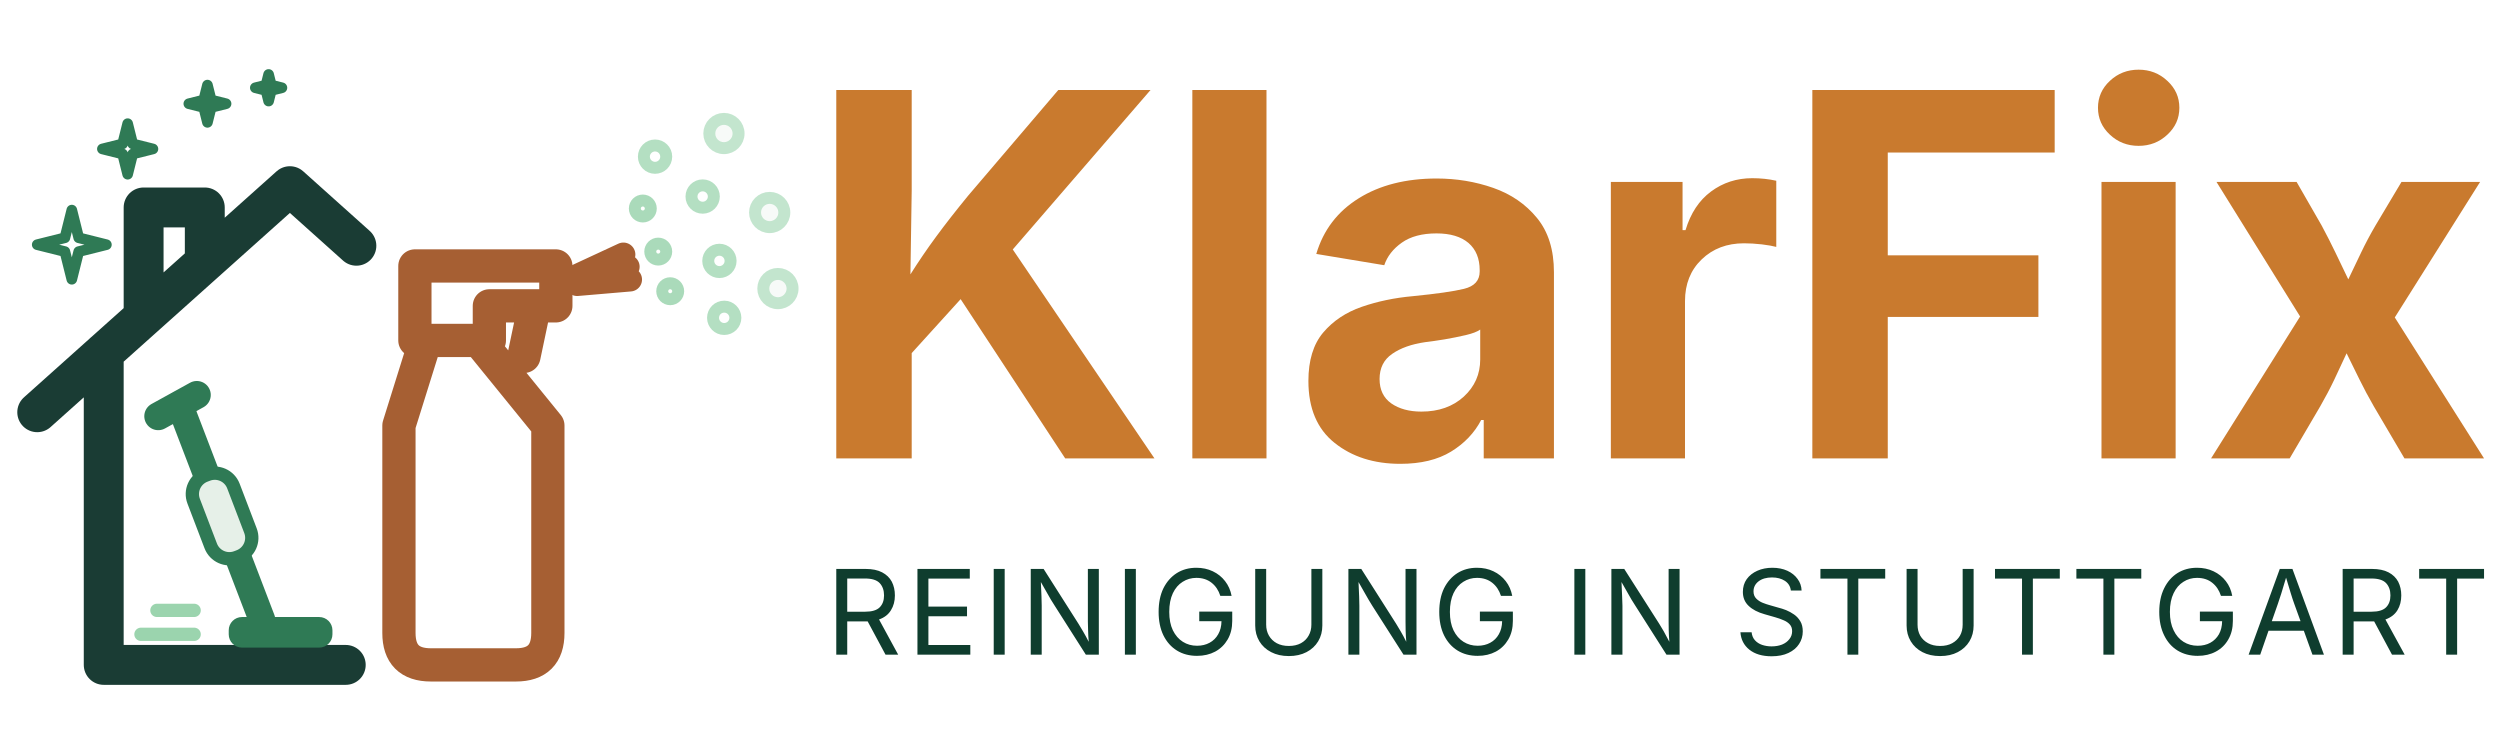
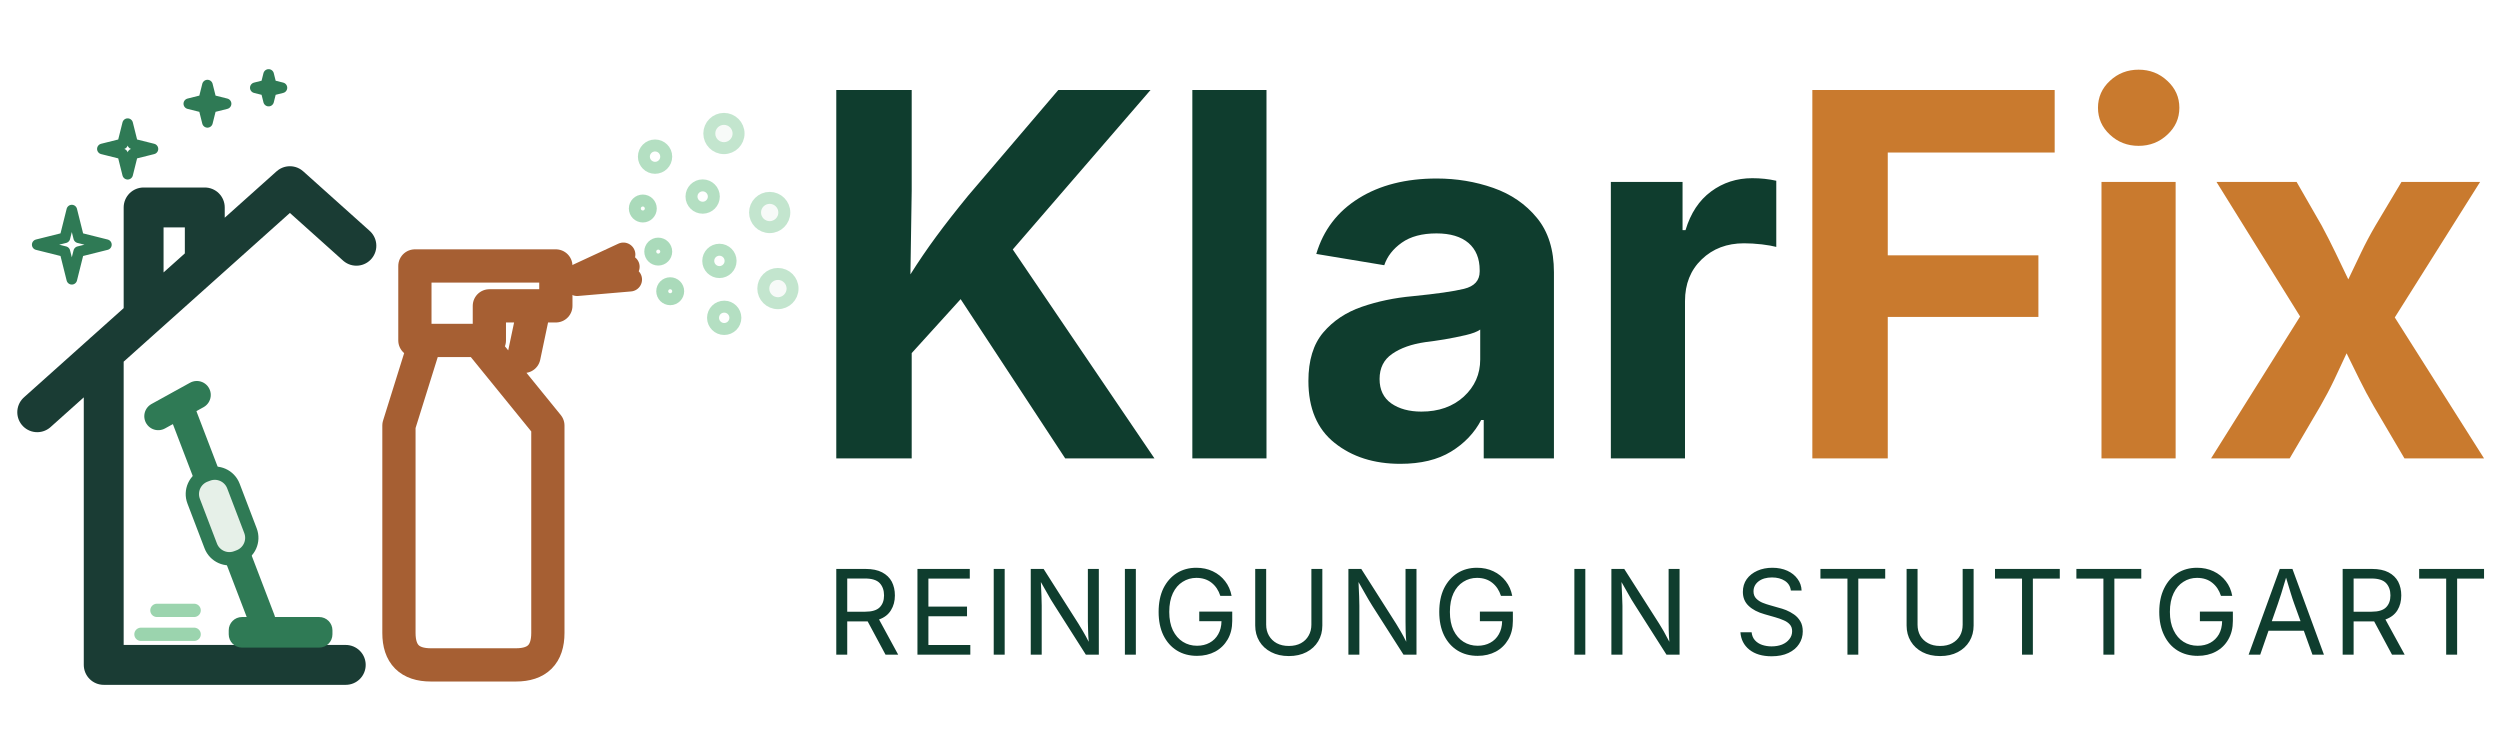
<svg xmlns="http://www.w3.org/2000/svg" viewBox="0 0 235 70" width="235" height="70" role="img" aria-label="KlarFix Logo">
  <g transform="translate(-4 2.5) scale(2.5)">
    <path d="M3 14.5L12.5 6L15 8.24M7 10.92V6.8H9.3V8.86M5.5 12.26V24H14.6" fill="none" stroke="#1A3C34" stroke-width="1.5" stroke-linecap="round" stroke-linejoin="round" />
    <path d="M17.2 11.8V9H22.5V10.5H20V11.8ZM17.6 11.8L16.6 15V22.8Q16.6 24 17.8 24H21Q22.2 24 22.2 22.8V15L19.6 11.8M21.7 10.5L21.3 12.4" fill="none" stroke="#A65F33" stroke-width="1.25" stroke-linecap="round" stroke-linejoin="round" />
    <path d="M23.23 9.41L25.04 8.57M23.27 9.54L25.2 9.03M23.3 9.68L25.29 9.51" fill="none" stroke="#A65F33" stroke-width="0.9" stroke-linecap="round" stroke-linejoin="round" />
    <circle cx="25.77" cy="6.84" r="0.3" fill="none" stroke="#9BD4AE" stroke-width=".45" opacity="0.85" />
    <circle cx="26.35" cy="8.46" r="0.3" fill="none" stroke="#9BD4AE" stroke-width=".45" opacity="0.85" />
    <circle cx="26.80" cy="9.95" r="0.3" fill="none" stroke="#9BD4AE" stroke-width=".45" opacity="0.85" />
    <circle cx="26.23" cy="4.89" r="0.42" fill="none" stroke="#9BD4AE" stroke-width=".45" opacity="0.75" />
    <circle cx="28.02" cy="6.39" r="0.42" fill="none" stroke="#9BD4AE" stroke-width=".45" opacity="0.75" />
    <circle cx="28.65" cy="8.81" r="0.42" fill="none" stroke="#9BD4AE" stroke-width=".45" opacity="0.75" />
    <circle cx="28.83" cy="10.95" r="0.42" fill="none" stroke="#9BD4AE" stroke-width=".45" opacity="0.75" />
    <circle cx="28.82" cy="4.02" r="0.55" fill="#E6F0E8" fill-opacity=".5" stroke="#9BD4AE" stroke-width=".45" opacity="0.6" />
    <circle cx="30.54" cy="6.99" r="0.55" fill="#E6F0E8" fill-opacity=".5" stroke="#9BD4AE" stroke-width=".45" opacity="0.6" />
    <circle cx="30.85" cy="9.85" r="0.55" fill="#E6F0E8" fill-opacity=".5" stroke="#9BD4AE" stroke-width=".45" opacity="0.6" />
    <path class="star" d="M4.3 6.9L4.56 7.94L5.6 8.2L4.56 8.46L4.3 9.5L4.04 8.46L3 8.2L4.04 7.94Z" fill="none" stroke="#2F7A55" stroke-width="0.4" stroke-linejoin="round" />
    <path class="star" d="M6.4 3.65L6.59 4.41L7.35 4.6L6.59 4.79L6.4 5.55L6.21 4.79L5.45 4.6L6.21 4.41Z" fill="none" stroke="#2F7A55" stroke-width="0.4" stroke-linejoin="round" />
    <path class="star" d="M9.4 2.2L9.54 2.76L10.1 2.9L9.54 3.04L9.4 3.6L9.26 3.04L8.7 2.9L9.26 2.76Z" fill="none" stroke="#2F7A55" stroke-width="0.4" stroke-linejoin="round" />
    <path class="star" d="M11.7 1.8L11.8 2.2L12.2 2.3L11.8 2.4L11.7 2.8L11.6 2.4L11.2 2.3L11.6 2.2Z" fill="none" stroke="#2F7A55" stroke-width="0.4" stroke-linejoin="round" />
    <path d="M6.9 22.85H8.9M7.5 21.95H8.9" fill="none" stroke="#9BD4AE" stroke-width=".5" stroke-linecap="round" />
    <path d="M11.45 22.3L8.35 14.2" fill="none" stroke="#2F7A55" stroke-width="1" stroke-linecap="round" />
    <path d="M7.55 14.65L9 13.85" fill="none" stroke="#2F7A55" stroke-width="1.05" stroke-linecap="round" />
    <g transform="translate(9.95 18.4) rotate(-20.9)">
      <rect x="-.8" y="-1.65" width="1.6" height="3.3" rx=".75" fill="#E6F0E8" stroke="#2F7A55" stroke-width=".5" />
    </g>
    <rect x="10.2" y="22.2" width="3.9" height="1.15" rx=".5" fill="#2F7A55" />
  </g>
-   <path d="M78.61 43.09V8.46H85.7V17.92L85.58 25.79Q86.72 23.98 88 22.24Q89.28 20.5 91 18.4L99.48 8.46H108.15L95.2 23.45L108.52 43.09H100.13L90.3 28.12L85.7 33.19V43.09ZM119.05 8.46V43.09H112.08V8.46ZM131.63 43.6Q127.91 43.6 125.45 41.63Q122.99 39.67 122.99 35.81Q122.99 32.91 124.38 31.26Q125.78 29.61 128.01 28.84Q130.24 28.07 132.8 27.84Q136.14 27.51 137.62 27.15Q139.09 26.79 139.09 25.52V25.4Q139.09 23.75 138.04 22.84Q136.98 21.94 135.03 21.94Q133 21.94 131.77 22.81Q130.54 23.68 130.12 24.93L123.73 23.87Q124.73 20.5 127.72 18.64Q130.7 16.78 135.05 16.78Q137.84 16.78 140.36 17.66Q142.88 18.54 144.47 20.48Q146.07 22.42 146.07 25.59V43.09H139.47V39.48H139.23Q138.28 41.3 136.4 42.45Q134.52 43.6 131.63 43.6ZM133.61 38.69Q136.05 38.69 137.6 37.28Q139.14 35.86 139.14 33.79V30.98Q138.72 31.28 137.78 31.5Q136.84 31.72 135.79 31.9Q134.75 32.07 133.98 32.16Q132.05 32.44 130.87 33.26Q129.68 34.07 129.68 35.63Q129.68 37.14 130.78 37.92Q131.89 38.69 133.61 38.69ZM151.42 43.09V17.1H158.16V21.63H158.44Q159.16 19.24 160.84 18Q162.53 16.75 164.71 16.75Q165.9 16.75 166.97 16.99V23.21Q166.5 23.08 165.61 22.97Q164.71 22.87 163.94 22.87Q161.53 22.87 159.96 24.38Q158.39 25.89 158.39 28.3V43.09Z" fill="#C97A2E" />
+   <path d="M78.61 43.09V8.46H85.7V17.92L85.58 25.79Q86.72 23.98 88 22.24Q89.28 20.5 91 18.4L99.48 8.46H108.15L95.2 23.45L108.52 43.09H100.13L90.3 28.12L85.7 33.19V43.09ZM119.05 8.46V43.09H112.08V8.46ZM131.63 43.6Q127.91 43.6 125.45 41.63Q122.99 39.67 122.99 35.81Q122.99 32.91 124.38 31.26Q125.78 29.61 128.01 28.84Q130.24 28.07 132.8 27.84Q136.14 27.51 137.62 27.15Q139.09 26.79 139.09 25.52V25.4Q139.09 23.75 138.04 22.84Q136.98 21.94 135.03 21.94Q133 21.94 131.77 22.81Q130.54 23.68 130.12 24.93L123.73 23.87Q124.73 20.5 127.72 18.64Q130.7 16.78 135.05 16.78Q137.84 16.78 140.36 17.66Q142.88 18.54 144.47 20.48Q146.07 22.42 146.07 25.59V43.09H139.47V39.48H139.23Q138.28 41.3 136.4 42.45Q134.52 43.6 131.63 43.6ZM133.61 38.69Q136.05 38.69 137.6 37.28Q139.14 35.86 139.14 33.79V30.98Q138.72 31.28 137.78 31.5Q136.84 31.72 135.79 31.9Q134.75 32.07 133.98 32.16Q132.05 32.44 130.87 33.26Q129.68 34.07 129.68 35.63Q129.68 37.14 130.78 37.92Q131.89 38.69 133.61 38.69ZM151.42 43.09V17.1H158.16V21.63H158.44Q159.16 19.24 160.84 18Q162.53 16.75 164.71 16.75Q165.9 16.75 166.97 16.99V23.21Q166.5 23.08 165.61 22.97Q164.71 22.87 163.94 22.87Q161.53 22.87 159.96 24.38Q158.39 25.89 158.39 28.3V43.09Z" fill="#0F3D2E" />
  <path d="M170.36 43.09V8.46H193.14V14.34H177.45V24H191.61V29.79H177.45V43.09ZM197.54 43.09V17.1H204.51V43.09ZM201.03 13.71Q199.45 13.71 198.33 12.66Q197.21 11.62 197.21 10.13Q197.21 8.64 198.33 7.6Q199.45 6.55 201.03 6.55Q202.61 6.55 203.73 7.6Q204.86 8.64 204.86 10.13Q204.86 11.62 203.73 12.66Q202.61 13.71 201.03 13.71ZM207.84 43.09 216.21 29.75 208.35 17.1H215.88L218.23 21.19Q218.93 22.49 219.54 23.76Q220.16 25.03 220.74 26.26Q221.32 25.03 221.94 23.75Q222.55 22.47 223.3 21.19L225.74 17.1H233.13L225.11 29.84L233.5 43.09H226.02L223.13 38.18Q222.41 36.93 221.79 35.67Q221.16 34.42 220.58 33.21Q220.02 34.42 219.43 35.67Q218.83 36.93 218.11 38.18L215.23 43.09Z" fill="#C97A2E" />
  <path d="M78.61 61.54V53.48H81.37Q82.31 53.48 82.92 53.8Q83.53 54.12 83.83 54.68Q84.12 55.25 84.12 55.97Q84.12 56.77 83.75 57.36Q83.39 57.96 82.63 58.23L84.43 61.54H83.24L81.56 58.41Q81.47 58.41 81.38 58.41H79.64V61.54ZM79.64 57.5H81.33Q82.28 57.5 82.69 57.09Q83.1 56.68 83.1 55.97Q83.1 55.25 82.69 54.81Q82.28 54.38 81.32 54.38H79.64ZM86.24 61.54V53.48H91.16V54.39H87.27V57.02H90.9V57.93H87.27V60.63H91.21V61.54ZM94.44 53.48V61.54H93.41V53.48ZM96.89 61.54V53.48H98.1L101.38 58.64Q101.54 58.9 101.8 59.34Q102.06 59.78 102.34 60.33Q102.29 59.74 102.28 59.25Q102.26 58.75 102.26 58.43V53.48H103.29V61.54H102.07L99.15 56.95Q98.96 56.67 98.78 56.36Q98.6 56.06 98.38 55.66Q98.16 55.27 97.84 54.71Q97.87 55.49 97.9 56.07Q97.92 56.65 97.92 56.94V61.54ZM106.77 53.48V61.54H105.74V53.48ZM112.52 61.65Q111.44 61.65 110.63 61.15Q109.82 60.65 109.36 59.72Q108.91 58.79 108.91 57.52Q108.91 56.23 109.36 55.3Q109.82 54.38 110.62 53.87Q111.42 53.37 112.45 53.37Q113.31 53.37 114 53.7Q114.7 54.03 115.16 54.63Q115.62 55.22 115.77 56.01H114.71Q114.46 55.23 113.89 54.78Q113.31 54.32 112.46 54.32Q111.75 54.32 111.17 54.69Q110.59 55.05 110.25 55.76Q109.91 56.48 109.91 57.52Q109.91 58.54 110.25 59.25Q110.6 59.96 111.19 60.33Q111.78 60.7 112.52 60.7Q113.19 60.7 113.7 60.42Q114.22 60.14 114.51 59.62Q114.81 59.1 114.82 58.39H112.73V57.49H115.83V58.37Q115.83 59.37 115.4 60.11Q114.97 60.85 114.23 61.25Q113.48 61.65 112.52 61.65ZM121.15 61.67Q120.2 61.67 119.49 61.3Q118.77 60.93 118.38 60.28Q117.99 59.63 117.99 58.8V53.48H119.02V58.72Q119.02 59.3 119.28 59.75Q119.54 60.2 120.01 60.46Q120.49 60.72 121.15 60.72Q121.81 60.72 122.29 60.46Q122.76 60.2 123.01 59.75Q123.27 59.3 123.27 58.72V53.48H124.3V58.8Q124.3 59.63 123.91 60.28Q123.52 60.93 122.81 61.3Q122.1 61.67 121.15 61.67ZM126.75 61.54V53.48H127.96L131.24 58.64Q131.4 58.9 131.66 59.34Q131.92 59.78 132.19 60.33Q132.14 59.74 132.13 59.25Q132.12 58.75 132.12 58.43V53.48H133.15V61.54H131.93L129 56.95Q128.82 56.67 128.64 56.36Q128.46 56.06 128.24 55.66Q128.01 55.27 127.7 54.71Q127.73 55.49 127.76 56.07Q127.78 56.65 127.78 56.94V61.54ZM138.9 61.65Q137.82 61.65 137.01 61.15Q136.2 60.65 135.74 59.72Q135.29 58.79 135.29 57.52Q135.29 56.23 135.74 55.3Q136.2 54.38 137 53.87Q137.8 53.37 138.83 53.37Q139.69 53.37 140.38 53.7Q141.08 54.03 141.54 54.63Q142 55.22 142.15 56.01H141.09Q140.84 55.23 140.27 54.78Q139.69 54.32 138.84 54.32Q138.13 54.32 137.55 54.69Q136.97 55.05 136.63 55.76Q136.29 56.48 136.29 57.52Q136.29 58.54 136.63 59.25Q136.98 59.96 137.57 60.33Q138.16 60.7 138.9 60.7Q139.57 60.7 140.08 60.42Q140.6 60.14 140.89 59.62Q141.19 59.1 141.2 58.39H139.11V57.49H142.21V58.37Q142.21 59.37 141.78 60.11Q141.35 60.85 140.61 61.25Q139.86 61.65 138.9 61.65ZM149.02 53.48V61.54H147.99V53.48ZM151.47 61.54V53.48H152.68L155.97 58.64Q156.13 58.9 156.39 59.34Q156.64 59.78 156.92 60.33Q156.87 59.74 156.86 59.25Q156.85 58.75 156.85 58.43V53.48H157.88V61.54H156.65L153.73 56.95Q153.55 56.67 153.36 56.36Q153.18 56.06 152.96 55.66Q152.74 55.27 152.42 54.71Q152.46 55.49 152.48 56.07Q152.51 56.65 152.51 56.94V61.54ZM166.53 61.69Q165.22 61.69 164.44 61.07Q163.67 60.45 163.6 59.43H164.65Q164.7 59.89 164.96 60.18Q165.23 60.48 165.64 60.62Q166.06 60.76 166.53 60.76Q167.07 60.76 167.51 60.59Q167.95 60.41 168.2 60.08Q168.46 59.76 168.46 59.33Q168.46 58.94 168.24 58.7Q168.02 58.45 167.65 58.3Q167.29 58.14 166.86 58.02L165.88 57.74Q164.91 57.47 164.37 56.95Q163.83 56.44 163.83 55.64Q163.83 54.95 164.19 54.44Q164.56 53.93 165.19 53.65Q165.82 53.37 166.6 53.37Q167.39 53.37 168.01 53.65Q168.62 53.93 168.97 54.42Q169.33 54.9 169.35 55.51H168.34Q168.27 54.92 167.78 54.6Q167.29 54.28 166.57 54.28Q165.78 54.28 165.3 54.65Q164.83 55.02 164.83 55.59Q164.83 56.01 165.09 56.27Q165.35 56.53 165.71 56.67Q166.07 56.81 166.37 56.89L167.17 57.12Q167.5 57.2 167.89 57.35Q168.28 57.51 168.64 57.76Q169 58.01 169.23 58.4Q169.46 58.78 169.46 59.35Q169.46 60.01 169.11 60.54Q168.77 61.07 168.11 61.38Q167.46 61.69 166.53 61.69ZM171.12 54.39V53.48H177.21V54.39H174.68V61.54H173.66V54.39ZM182.37 61.67Q181.42 61.67 180.71 61.3Q180 60.93 179.61 60.28Q179.22 59.63 179.22 58.8V53.48H180.25V58.72Q180.25 59.3 180.5 59.75Q180.76 60.2 181.24 60.46Q181.71 60.72 182.37 60.72Q183.04 60.72 183.51 60.46Q183.98 60.2 184.24 59.75Q184.49 59.3 184.49 58.72V53.48H185.52V58.8Q185.52 59.63 185.13 60.28Q184.74 60.93 184.03 61.3Q183.33 61.67 182.37 61.67ZM187.53 54.39V53.48H193.62V54.39H191.09V61.54H190.07V54.39ZM195.18 54.39V53.48H201.28V54.39H198.75V61.54H197.72V54.39ZM206.58 61.65Q205.51 61.65 204.69 61.15Q203.88 60.65 203.43 59.72Q202.97 58.79 202.97 57.52Q202.97 56.23 203.43 55.3Q203.88 54.38 204.68 53.87Q205.48 53.37 206.52 53.37Q207.37 53.37 208.07 53.7Q208.77 54.03 209.23 54.63Q209.69 55.22 209.83 56.01H208.77Q208.52 55.23 207.95 54.78Q207.38 54.32 206.52 54.32Q205.81 54.32 205.24 54.69Q204.66 55.05 204.32 55.76Q203.97 56.48 203.97 57.52Q203.97 58.54 204.32 59.25Q204.66 59.96 205.25 60.33Q205.84 60.7 206.58 60.7Q207.26 60.7 207.77 60.42Q208.28 60.14 208.58 59.62Q208.87 59.1 208.88 58.39H206.79V57.49H209.89V58.37Q209.89 59.37 209.46 60.11Q209.04 60.85 208.29 61.25Q207.55 61.65 206.58 61.65ZM211.37 61.54 214.3 53.48H215.49L218.45 61.54H217.37L216.56 59.29H213.24L212.46 61.54ZM213.55 58.39H216.25L215.66 56.76Q215.51 56.35 215.33 55.76Q215.15 55.18 214.89 54.3Q214.63 55.19 214.44 55.79Q214.25 56.38 214.12 56.76ZM220.21 61.54V53.48H222.97Q223.91 53.48 224.52 53.8Q225.13 54.12 225.43 54.68Q225.72 55.25 225.72 55.97Q225.72 56.77 225.36 57.36Q224.99 57.96 224.23 58.23L226.04 61.54H224.85L223.17 58.41Q223.07 58.41 222.98 58.41H221.24V61.54ZM221.24 57.5H222.93Q223.88 57.5 224.29 57.09Q224.7 56.68 224.7 55.97Q224.7 55.25 224.29 54.81Q223.88 54.38 222.92 54.38H221.24ZM227.4 54.39V53.48H233.5V54.39H230.97V61.54H229.94V54.39Z" fill="#0F3D2E" />
</svg>
